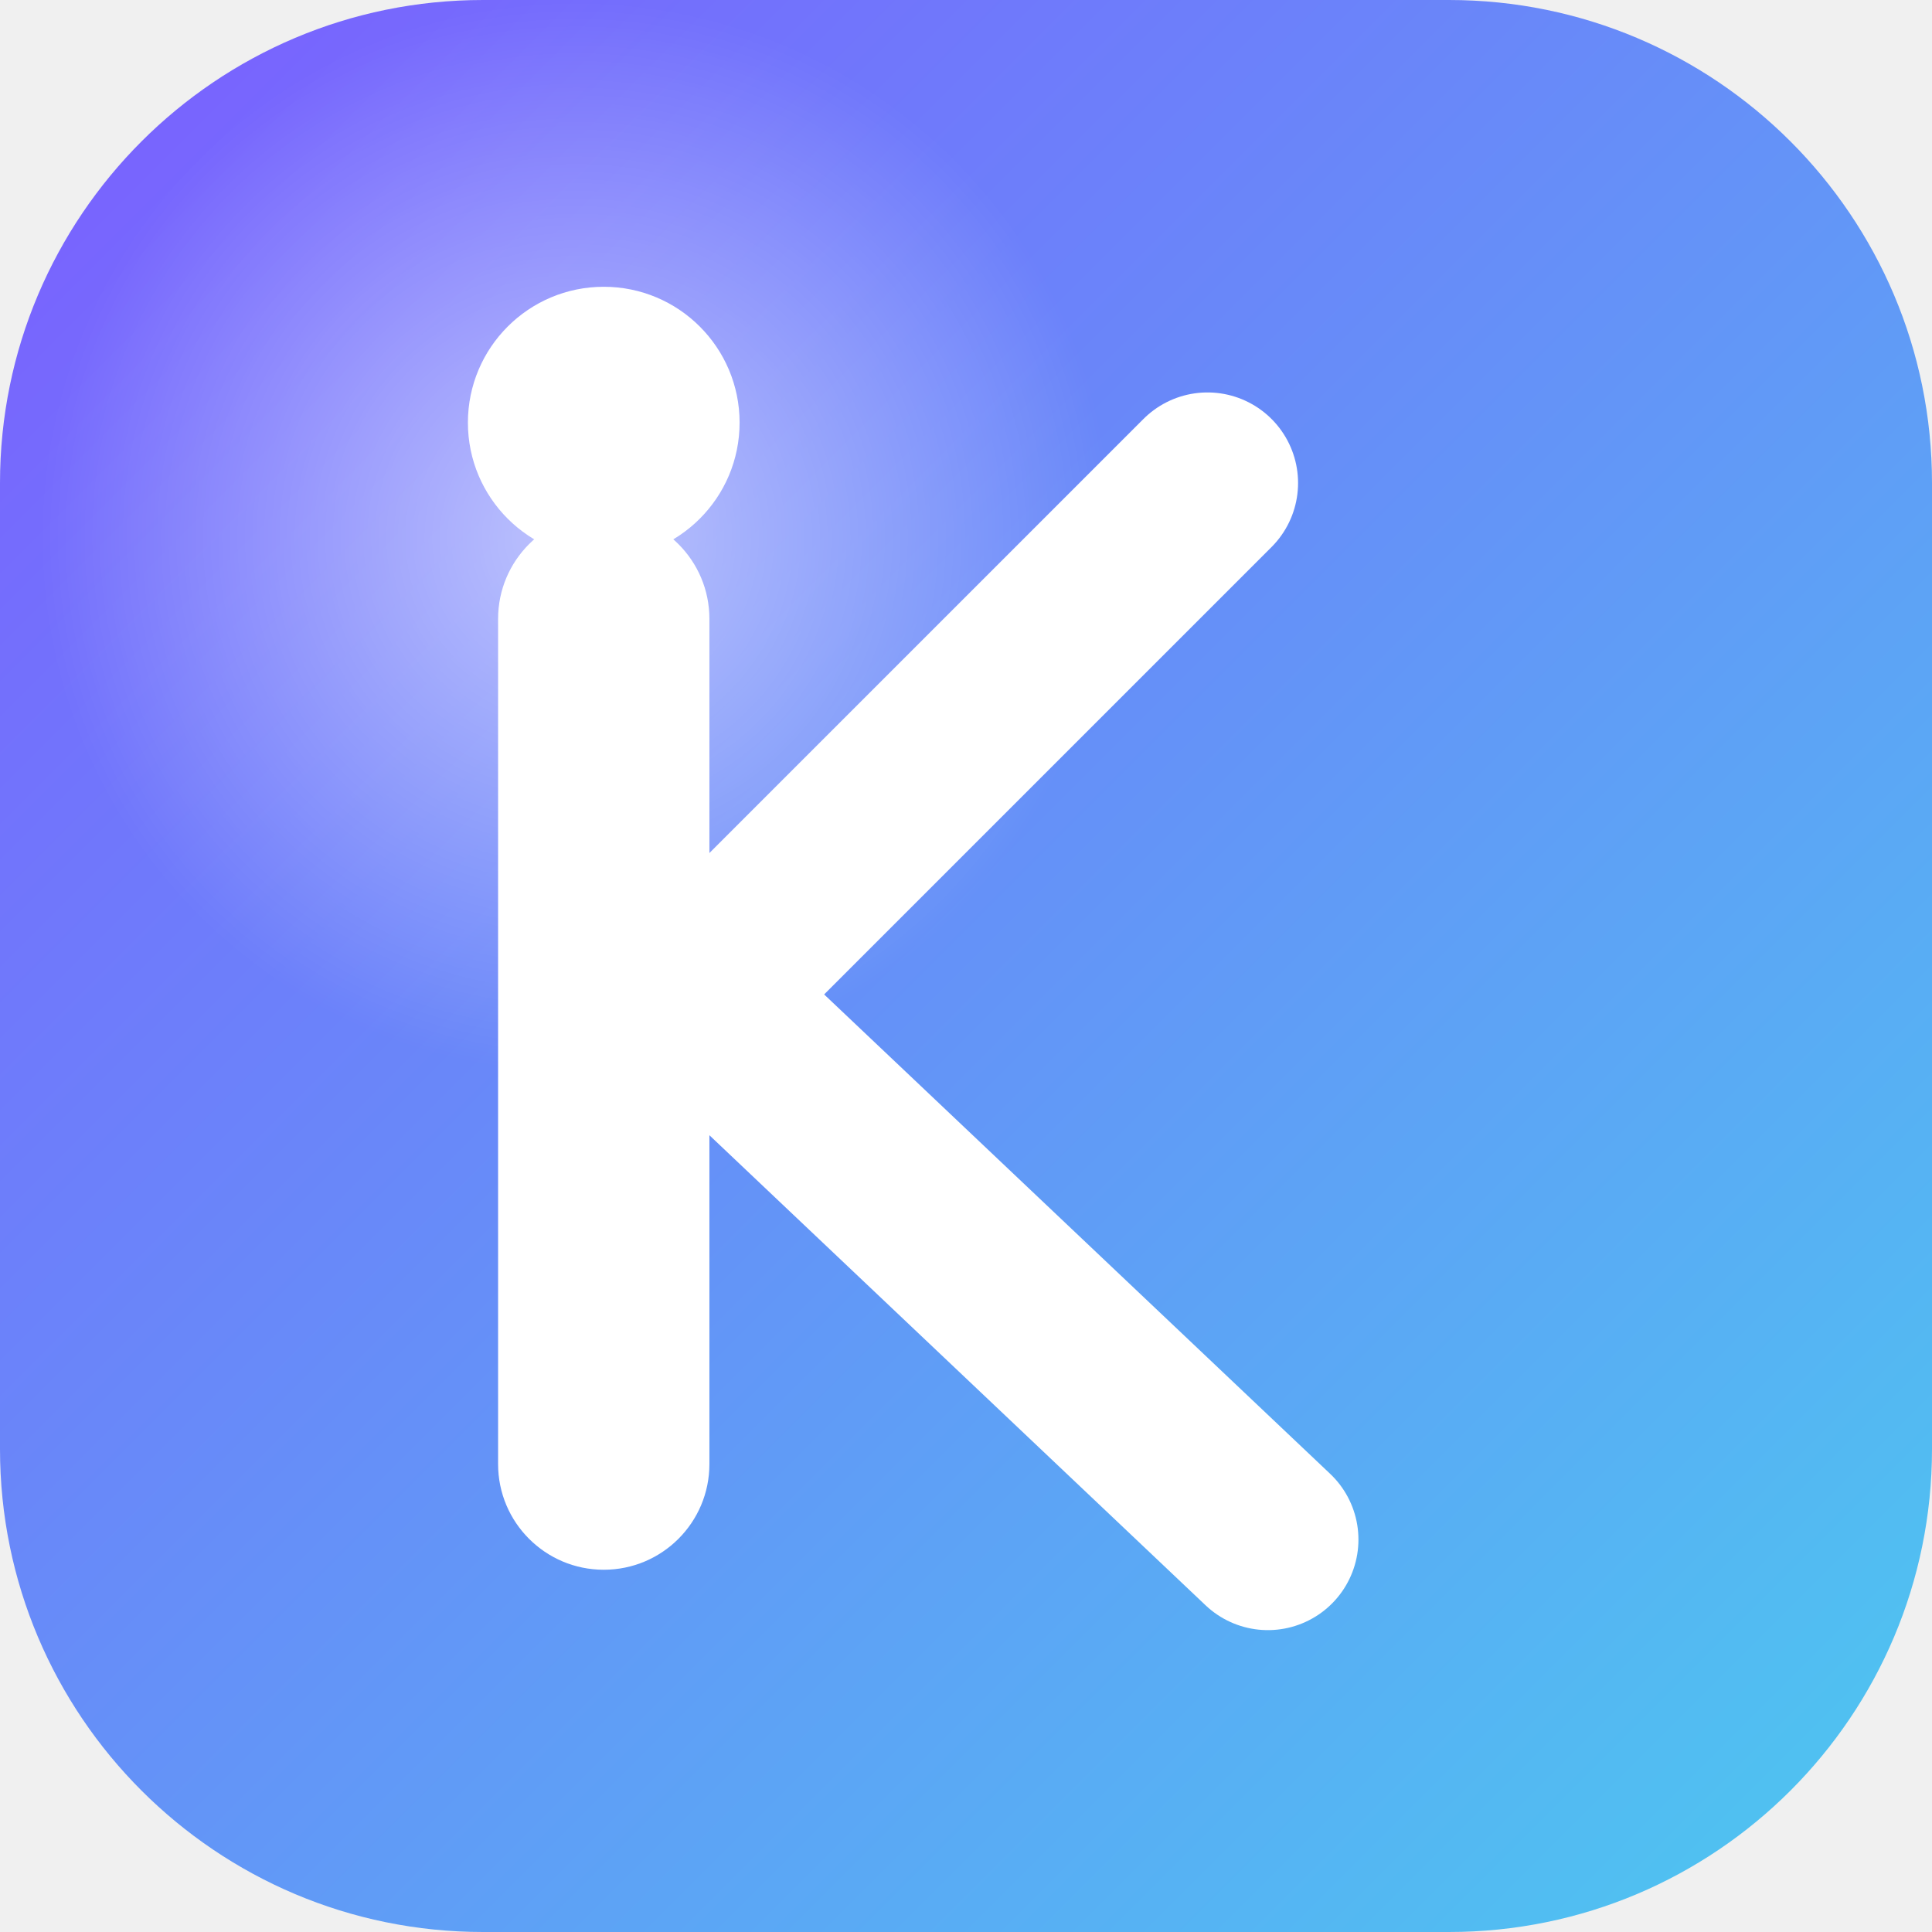
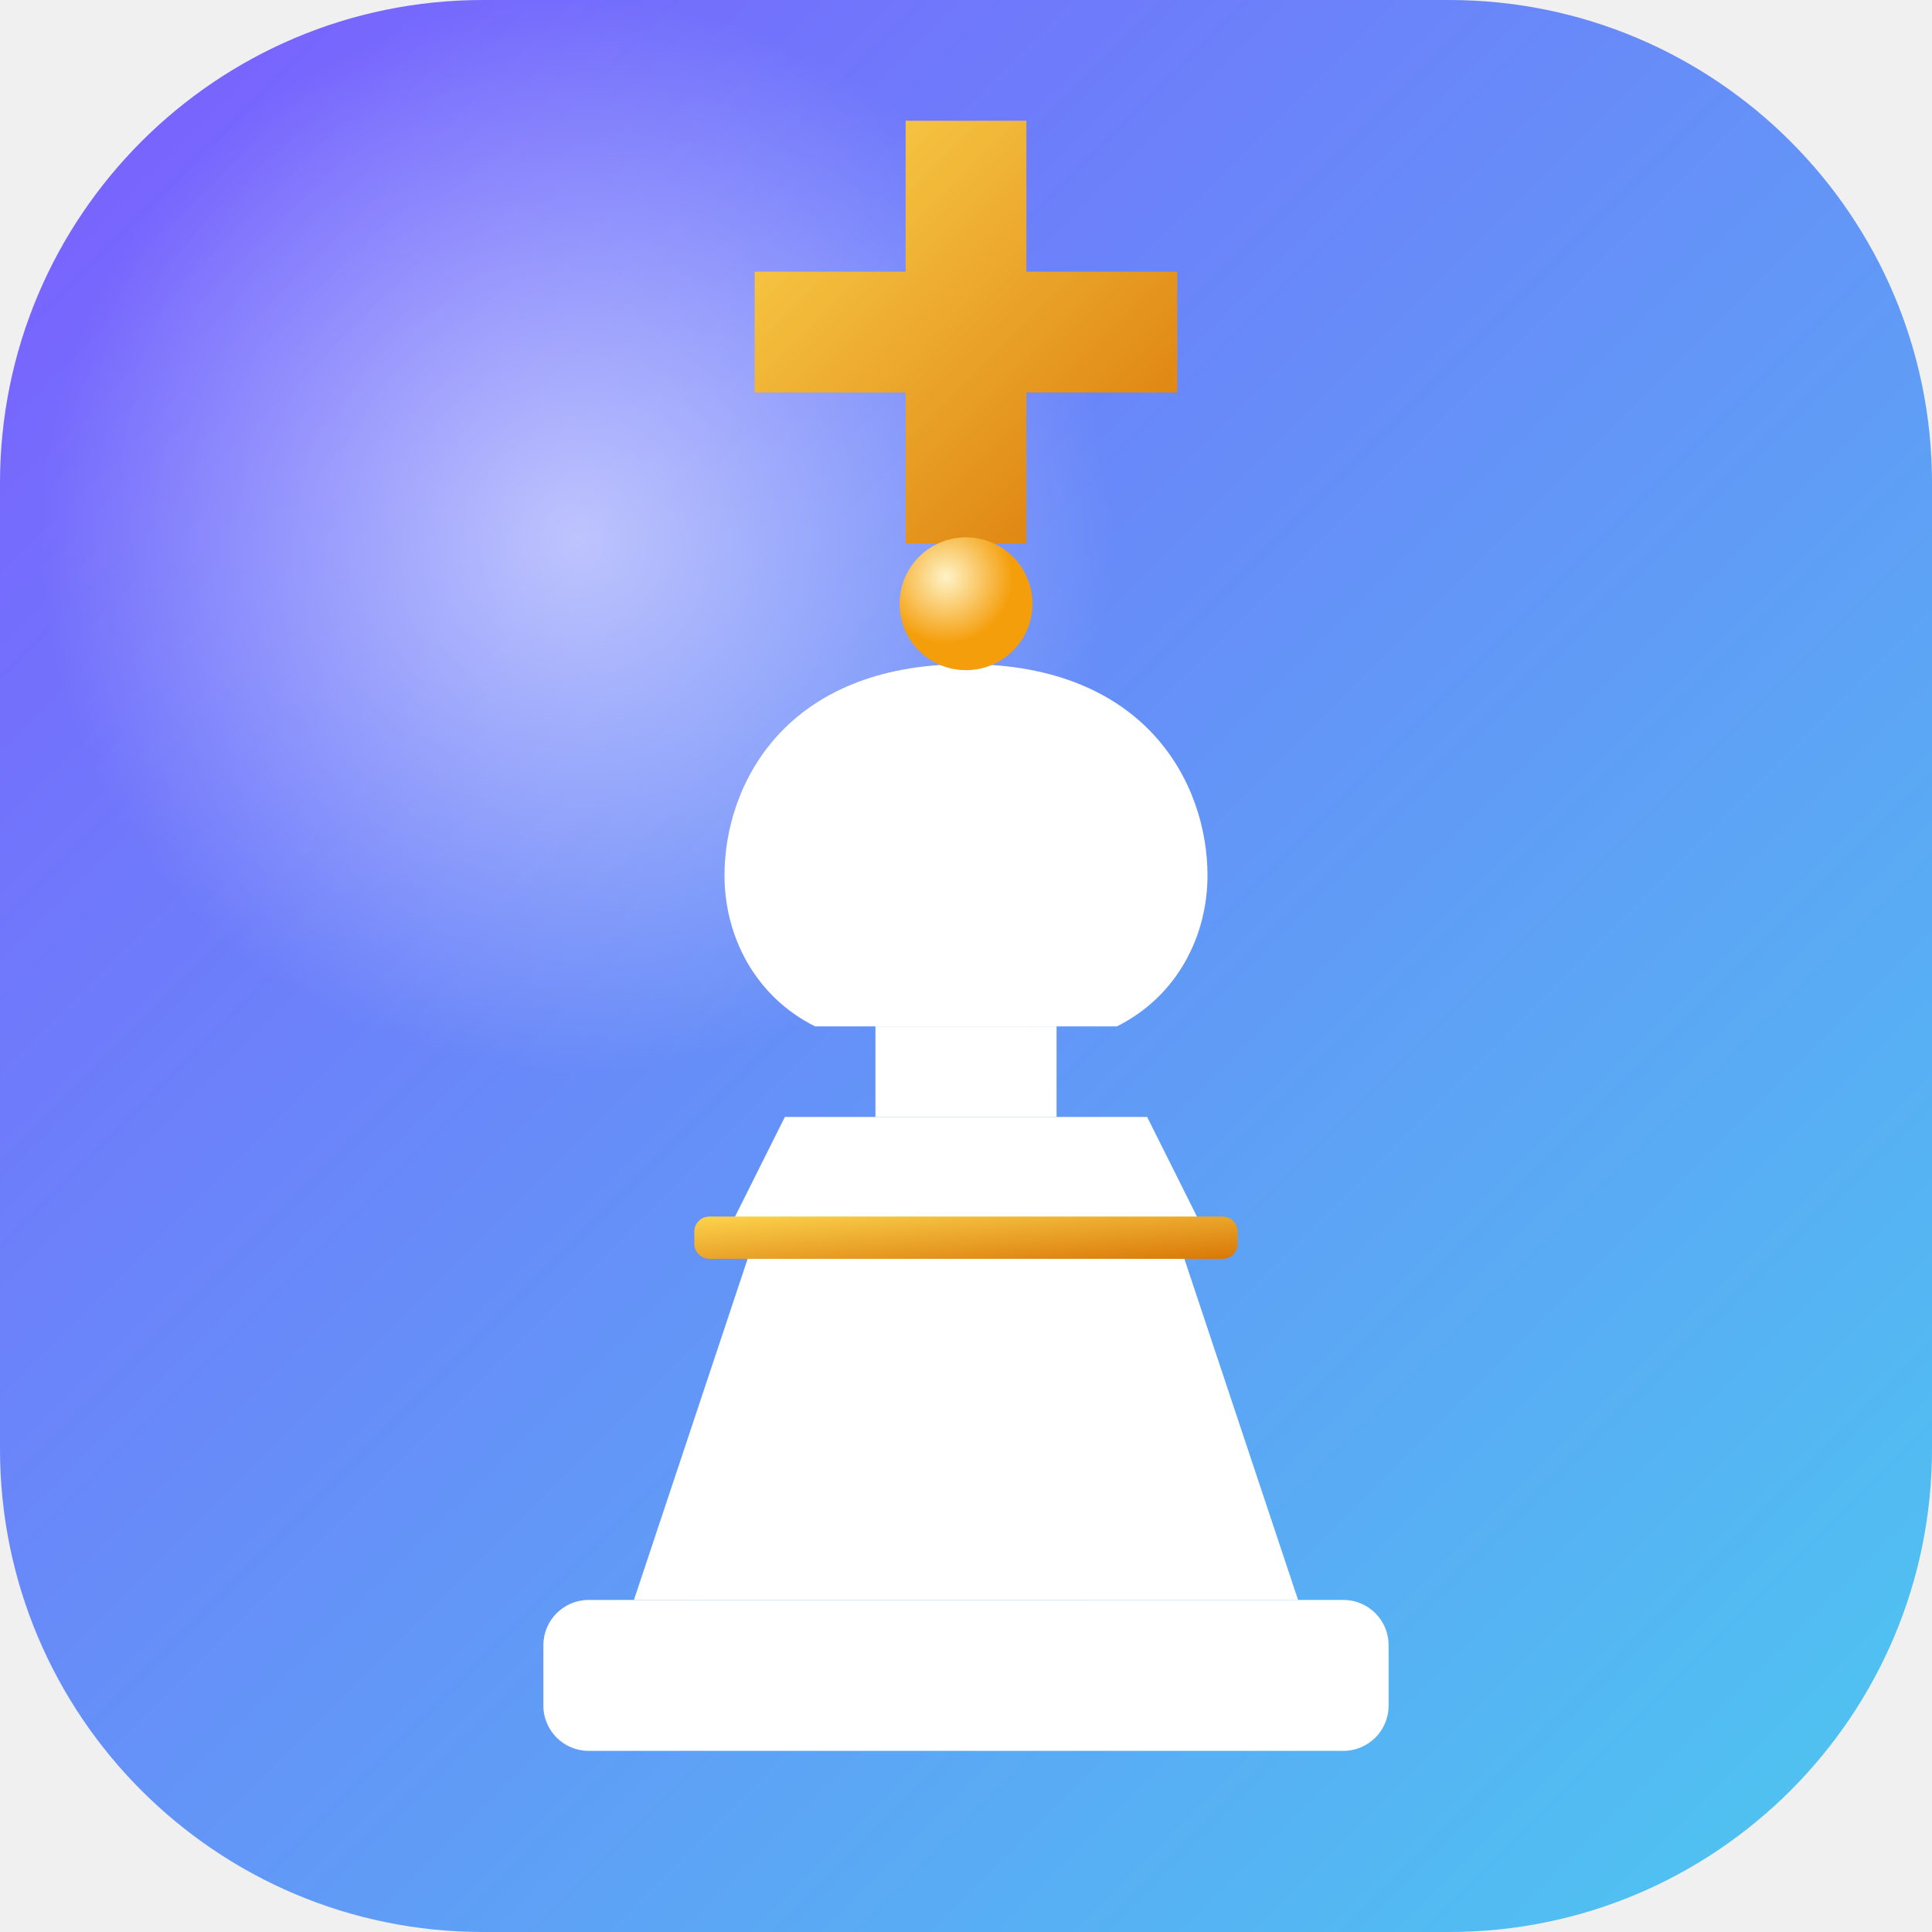
<svg xmlns="http://www.w3.org/2000/svg" viewBox="0 0 64 64">
  <defs>
-     <linearGradient id="g" x1="0" y1="0" x2="1" y2="1">
+     <linearGradient id="bg" x1="0" y1="0" x2="1" y2="1">
      <stop offset="0%" stop-color="#7c5cff" />
      <stop offset="100%" stop-color="#4cc9f0" />
    </linearGradient>
    <radialGradient id="shine" cx="0.3" cy="0.28">
      <stop offset="0%" stop-color="#fff" stop-opacity="0.55" />
      <stop offset="55%" stop-color="#fff" stop-opacity="0" />
    </radialGradient>
+     <linearGradient id="gold" x1="0" y1="0" x2="1" y2="1">
+       <stop offset="0%" stop-color="#fcd34d" />
+       <stop offset="100%" stop-color="#d97706" />
+     </linearGradient>
+     <radialGradient id="orb" cx="0.35" cy="0.3">
+       <stop offset="0%" stop-color="#fef3c7" />
+       <stop offset="100%" stop-color="#f59e0b" />
+     </radialGradient>
  </defs>
-   <rect width="64" height="64" rx="16" fill="url(#g)" />
+   <rect width="64" height="64" rx="16" fill="url(#bg)" />
  <rect width="64" height="64" rx="16" fill="url(#shine)" />
-   <circle cx="20" cy="14" r="4.5" fill="#fff" />
-   <rect x="16.5" y="17" width="7" height="35" rx="3.5" fill="#fff" />
-   <g stroke="#fff" stroke-width="6" stroke-linecap="round" stroke-linejoin="round" fill="none">
-     <path d="M23 33 L40 16" />
-     <path d="M23 33 L42 51" />
+   <g fill="#fff">
+     <path d="M 32 22 C 26 22 24 26 24 29 C 24 31 25 33 27 34 L 37 34 C 39 33 40 31 40 29 C 40 26 38 22 32 22 Z" />
+     <rect x="29" y="34" width="6" height="3" />
+     <path d="M 26 37 L 38 37 L 40 41 L 24 41 Z" />
+     <path d="M 25 41 L 39 41 L 43 53 L 21 53 Z" />
+     <rect x="18" y="53" width="28" height="5" rx="1.5" />
  </g>
+   <rect x="23" y="40.3" width="18" height="1.4" fill="url(#gold)" rx="0.5" />
+   <path d="M 30 4 L 34 4 L 34 9 L 39 9 L 39 13 L 34 13 L 34 18 L 30 18 L 30 13 L 25 13 L 25 9 L 30 9 Z" fill="url(#gold)" />
+   <circle cx="32" cy="20" r="2.2" fill="url(#orb)" />
</svg>
